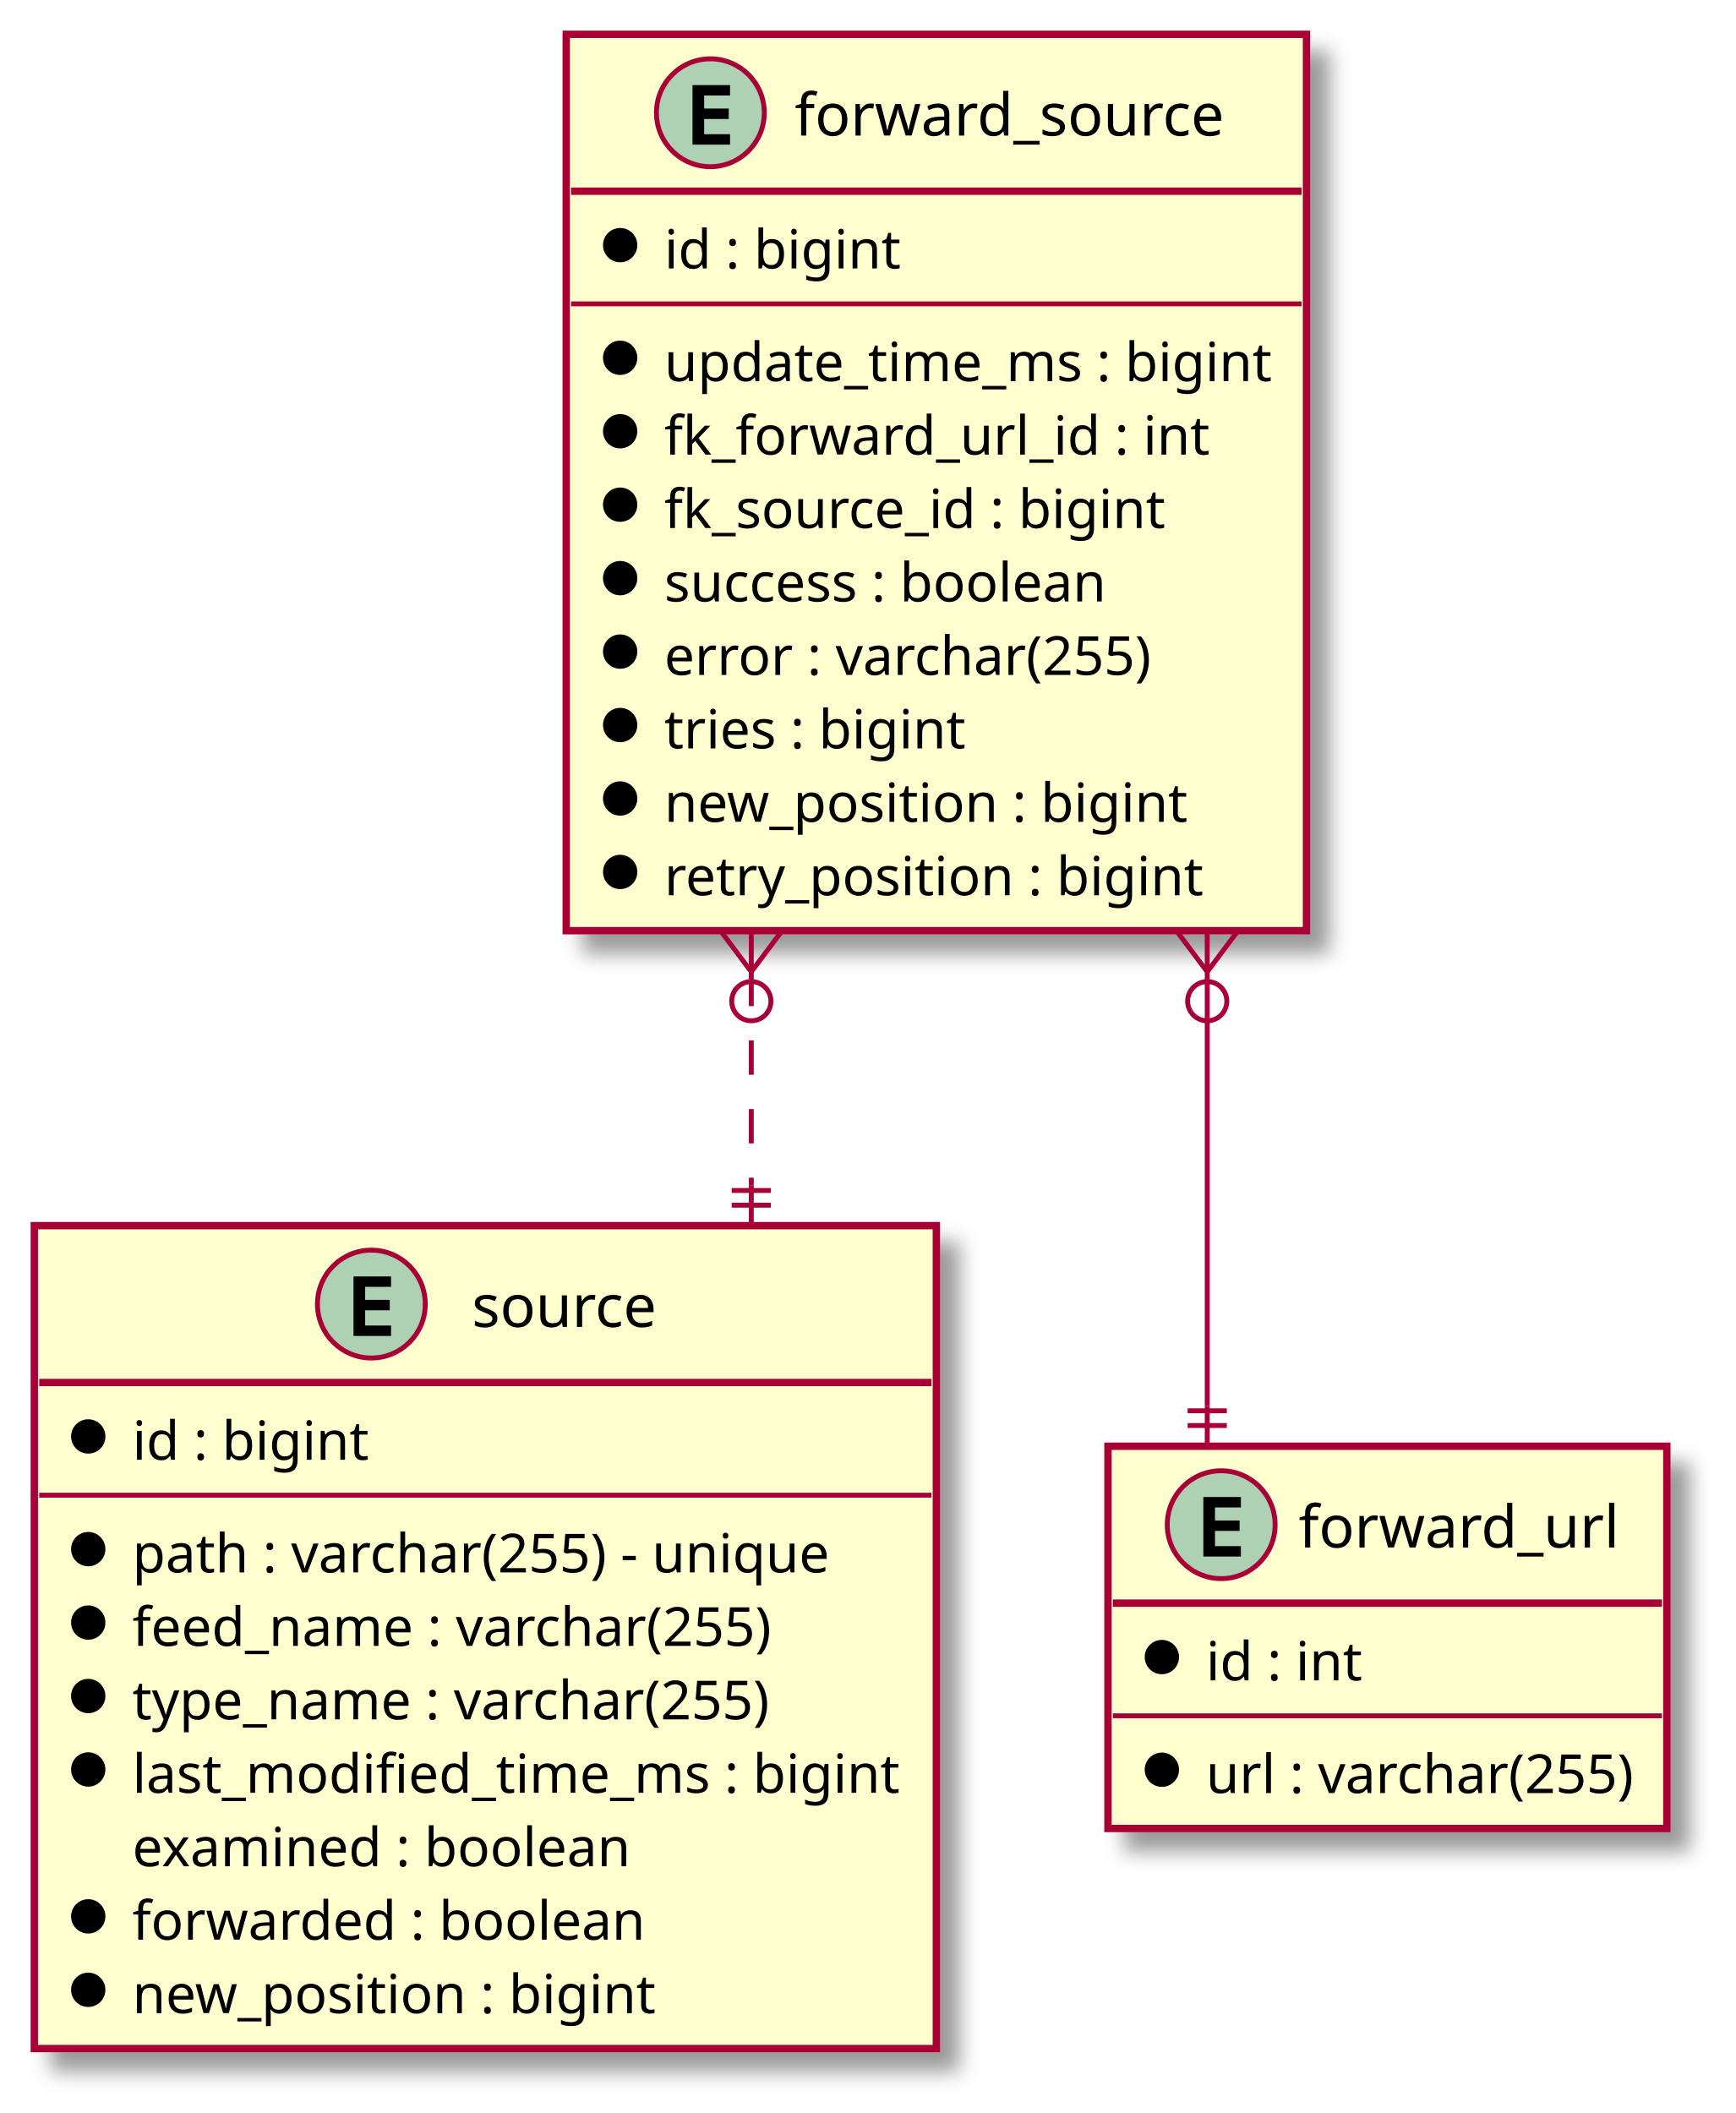
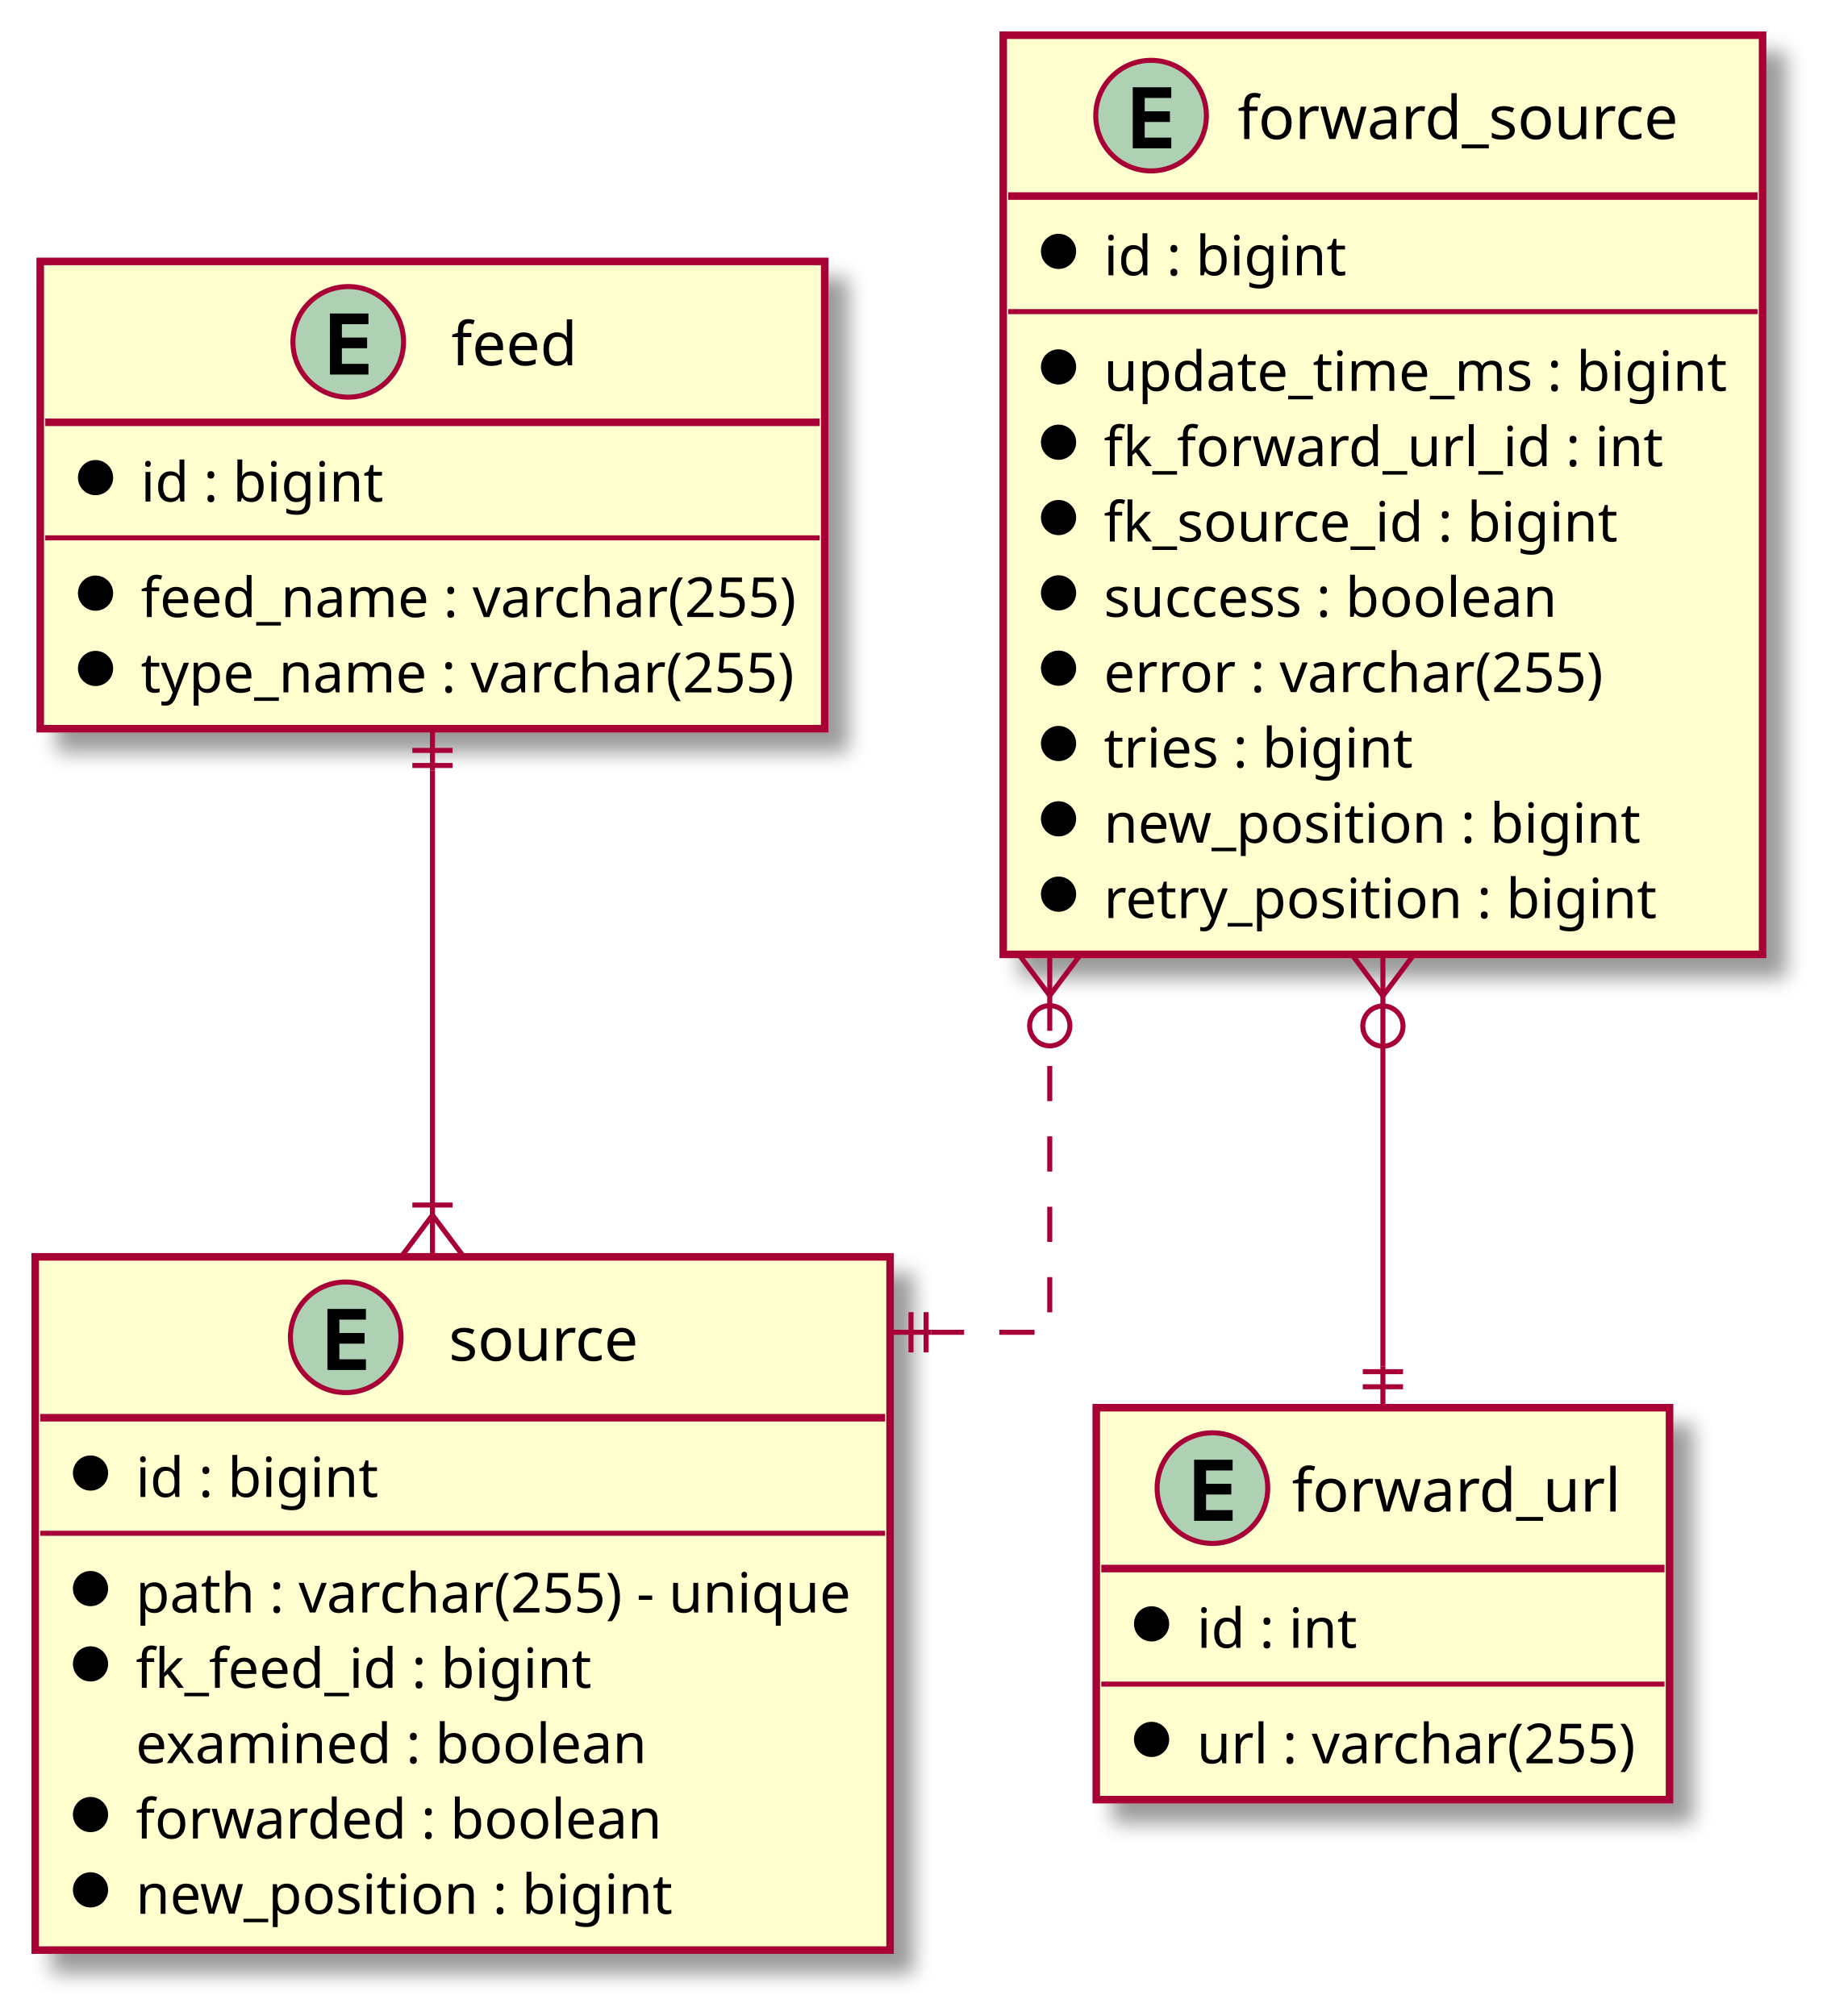
- <svg xmlns="http://www.w3.org/2000/svg" contentScriptType="application/ecmascript" contentStyleType="text/css" height="431px" preserveAspectRatio="none" style="width:354px;height:431px;background:#FFFFFF;" version="1.1" viewBox="0 0 354 431" width="354px" zoomAndPan="magnify">
+ <svg xmlns="http://www.w3.org/2000/svg" contentScriptType="application/ecmascript" contentStyleType="text/css" height="401px" preserveAspectRatio="none" style="width:364px;height:401px;background:#FFFFFF;" version="1.1" viewBox="0 0 364 401" width="364px" zoomAndPan="magnify">
  <defs>
-     <filter height="300%" id="f1abnp16vlfik5" width="300%" x="-1" y="-1">
+     <filter height="300%" id="f13nze620oujz6" width="300%" x="-1" y="-1">
      <feGaussianBlur result="blurOut" stdDeviation="2.0" />
      <feColorMatrix in="blurOut" result="blurOut2" type="matrix" values="0 0 0 0 0 0 0 0 0 0 0 0 0 0 0 0 0 0 .4 0" />
      <feOffset dx="4.0" dy="4.0" in="blurOut2" result="blurOut3" />
      <feBlend in="SourceGraphic" in2="blurOut3" mode="normal" />
    </filter>
  </defs>
  <g>
-     <rect codeLine="5" fill="#FEFECE" filter="url(#f1abnp16vlfik5)" height="167.855" id="source" style="stroke:#A80036;stroke-width:1.5;" width="184" x="7" y="250" />
-     <ellipse cx="75.75" cy="266" fill="#ADD1B2" rx="11" ry="11" style="stroke:#A80036;stroke-width:1.0;" />
-     <path d="M72.109,272.5 L72.109,260.359 L79.766,260.359 L79.766,262.484 L74.484,262.484 L74.484,265.141 L79.5,265.141 L79.5,267.266 L74.484,267.266 L74.484,270.375 L79.766,270.375 L79.766,272.5 L72.109,272.5 Z " fill="#000000" />
-     <text fill="#000000" font-family="sans-serif" font-size="12" lengthAdjust="spacing" textLength="38" x="96.25" y="270.656">source</text>
-     <line style="stroke:#A80036;stroke-width:1.5;" x1="8" x2="190" y1="282" y2="282" />
+     <rect codeLine="5" fill="#FEFECE" filter="url(#f13nze620oujz6)" height="92.946" id="feed" style="stroke:#A80036;stroke-width:1.5;" width="156" x="8" y="52" />
+     <ellipse cx="69.25" cy="68" fill="#ADD1B2" rx="11" ry="11" style="stroke:#A80036;stroke-width:1.0;" />
+     <path d="M65.609,74.5 L65.609,62.359 L73.266,62.359 L73.266,64.484 L67.984,64.484 L67.984,67.141 L73,67.141 L73,69.266 L67.984,69.266 L67.984,72.375 L73.266,72.375 L73.266,74.5 L65.609,74.5 Z " fill="#000000" />
+     <text fill="#000000" font-family="sans-serif" font-size="12" lengthAdjust="spacing" textLength="25" x="89.75" y="72.656">feed</text>
+     <line style="stroke:#A80036;stroke-width:1.5;" x1="9" x2="163" y1="84" y2="84" />
+     <ellipse cx="19" cy="95" fill="#000000" rx="3" ry="3" style="stroke:#000000;stroke-width:1.0;" />
+     <text fill="#000000" font-family="sans-serif" font-size="11" lengthAdjust="spacing" textLength="50" x="28" y="99.759">id : bigint</text>
+     <line style="stroke:#A80036;stroke-width:1.0;" x1="9" x2="163" y1="106.982" y2="106.982" />
+     <ellipse cx="19" cy="117.982" fill="#000000" rx="3" ry="3" style="stroke:#000000;stroke-width:1.0;" />
+     <text fill="#000000" font-family="sans-serif" font-size="11" lengthAdjust="spacing" textLength="130" x="28" y="122.741">feed_name : varchar(255)</text>
+     <ellipse cx="19" cy="132.964" fill="#000000" rx="3" ry="3" style="stroke:#000000;stroke-width:1.0;" />
+     <text fill="#000000" font-family="sans-serif" font-size="11" lengthAdjust="spacing" textLength="130" x="28" y="137.723">type_name : varchar(255)</text>
+     <rect codeLine="12" fill="#FEFECE" filter="url(#f13nze620oujz6)" height="137.891" id="source" style="stroke:#A80036;stroke-width:1.5;" width="170" x="7" y="250" />
+     <ellipse cx="68.75" cy="266" fill="#ADD1B2" rx="11" ry="11" style="stroke:#A80036;stroke-width:1.0;" />
+     <path d="M65.109,272.5 L65.109,260.359 L72.766,260.359 L72.766,262.484 L67.484,262.484 L67.484,265.141 L72.5,265.141 L72.5,267.266 L67.484,267.266 L67.484,270.375 L72.766,270.375 L72.766,272.5 L65.109,272.5 Z " fill="#000000" />
+     <text fill="#000000" font-family="sans-serif" font-size="12" lengthAdjust="spacing" textLength="38" x="89.25" y="270.656">source</text>
+     <line style="stroke:#A80036;stroke-width:1.5;" x1="8" x2="176" y1="282" y2="282" />
    <ellipse cx="18" cy="293" fill="#000000" rx="3" ry="3" style="stroke:#000000;stroke-width:1.0;" />
    <text fill="#000000" font-family="sans-serif" font-size="11" lengthAdjust="spacing" textLength="50" x="27" y="297.759">id : bigint</text>
-     <line style="stroke:#A80036;stroke-width:1.0;" x1="8" x2="190" y1="304.982" y2="304.982" />
+     <line style="stroke:#A80036;stroke-width:1.0;" x1="8" x2="176" y1="304.982" y2="304.982" />
    <ellipse cx="18" cy="315.982" fill="#000000" rx="3" ry="3" style="stroke:#000000;stroke-width:1.0;" />
    <text fill="#000000" font-family="sans-serif" font-size="11" lengthAdjust="spacing" textLength="144" x="27" y="320.741">path : varchar(255) - unique</text>
    <ellipse cx="18" cy="330.964" fill="#000000" rx="3" ry="3" style="stroke:#000000;stroke-width:1.0;" />
-     <text fill="#000000" font-family="sans-serif" font-size="11" lengthAdjust="spacing" textLength="130" x="27" y="335.723">feed_name : varchar(255)</text>
-     <ellipse cx="18" cy="345.946" fill="#000000" rx="3" ry="3" style="stroke:#000000;stroke-width:1.0;" />
-     <text fill="#000000" font-family="sans-serif" font-size="11" lengthAdjust="spacing" textLength="130" x="27" y="350.705">type_name : varchar(255)</text>
+     <text fill="#000000" font-family="sans-serif" font-size="11" lengthAdjust="spacing" textLength="93" x="27" y="335.723">fk_feed_id : bigint</text>
+     <text fill="#000000" font-family="sans-serif" font-size="11" lengthAdjust="spacing" textLength="103" x="27" y="350.705">examined : boolean</text>
    <ellipse cx="18" cy="360.928" fill="#000000" rx="3" ry="3" style="stroke:#000000;stroke-width:1.0;" />
-     <text fill="#000000" font-family="sans-serif" font-size="11" lengthAdjust="spacing" textLength="158" x="27" y="365.687">last_modified_time_ms : bigint</text>
-     <text fill="#000000" font-family="sans-serif" font-size="11" lengthAdjust="spacing" textLength="103" x="27" y="380.668">examined : boolean</text>
-     <ellipse cx="18" cy="390.891" fill="#000000" rx="3" ry="3" style="stroke:#000000;stroke-width:1.0;" />
-     <text fill="#000000" font-family="sans-serif" font-size="11" lengthAdjust="spacing" textLength="108" x="27" y="395.65">forwarded : boolean</text>
-     <ellipse cx="18" cy="405.873" fill="#000000" rx="3" ry="3" style="stroke:#000000;stroke-width:1.0;" />
-     <text fill="#000000" font-family="sans-serif" font-size="11" lengthAdjust="spacing" textLength="110" x="27" y="410.632">new_position : bigint</text>
-     <rect codeLine="17" fill="#FEFECE" filter="url(#f1abnp16vlfik5)" height="77.964" id="forward_url" style="stroke:#A80036;stroke-width:1.5;" width="114" x="226" y="295" />
-     <ellipse cx="249.1" cy="311" fill="#ADD1B2" rx="11" ry="11" style="stroke:#A80036;stroke-width:1.0;" />
-     <path d="M245.459,317.5 L245.459,305.359 L253.116,305.359 L253.116,307.484 L247.834,307.484 L247.834,310.141 L252.85,310.141 L252.85,312.266 L247.834,312.266 L247.834,315.375 L253.116,315.375 L253.116,317.5 L245.459,317.5 Z " fill="#000000" />
-     <text fill="#000000" font-family="sans-serif" font-size="12" lengthAdjust="spacing" textLength="64" x="264.9" y="315.656">forward_url</text>
-     <line style="stroke:#A80036;stroke-width:1.5;" x1="227" x2="339" y1="327" y2="327" />
-     <ellipse cx="237" cy="338" fill="#000000" rx="3" ry="3" style="stroke:#000000;stroke-width:1.0;" />
-     <text fill="#000000" font-family="sans-serif" font-size="11" lengthAdjust="spacing" textLength="33" x="246" y="342.759">id : int</text>
-     <line style="stroke:#A80036;stroke-width:1.0;" x1="227" x2="339" y1="349.982" y2="349.982" />
-     <ellipse cx="237" cy="360.982" fill="#000000" rx="3" ry="3" style="stroke:#000000;stroke-width:1.0;" />
-     <text fill="#000000" font-family="sans-serif" font-size="11" lengthAdjust="spacing" textLength="88" x="246" y="365.741">url : varchar(255)</text>
-     <rect codeLine="23" fill="#FEFECE" filter="url(#f1abnp16vlfik5)" height="182.837" id="forward_source" style="stroke:#A80036;stroke-width:1.5;" width="151" x="115.5" y="7" />
-     <ellipse cx="144.9" cy="23" fill="#ADD1B2" rx="11" ry="11" style="stroke:#A80036;stroke-width:1.0;" />
-     <path d="M141.259,29.5 L141.259,17.359 L148.916,17.359 L148.916,19.484 L143.634,19.484 L143.634,22.141 L148.65,22.141 L148.65,24.266 L143.634,24.266 L143.634,27.375 L148.916,27.375 L148.916,29.5 L141.259,29.5 Z " fill="#000000" />
-     <text fill="#000000" font-family="sans-serif" font-size="12" lengthAdjust="spacing" textLength="87" x="162.1" y="27.656">forward_source</text>
-     <line style="stroke:#A80036;stroke-width:1.5;" x1="116.5" x2="265.5" y1="39" y2="39" />
-     <ellipse cx="126.5" cy="50" fill="#000000" rx="3" ry="3" style="stroke:#000000;stroke-width:1.0;" />
-     <text fill="#000000" font-family="sans-serif" font-size="11" lengthAdjust="spacing" textLength="50" x="135.5" y="54.759">id : bigint</text>
-     <line style="stroke:#A80036;stroke-width:1.0;" x1="116.5" x2="265.5" y1="61.982" y2="61.982" />
-     <ellipse cx="126.5" cy="72.982" fill="#000000" rx="3" ry="3" style="stroke:#000000;stroke-width:1.0;" />
-     <text fill="#000000" font-family="sans-serif" font-size="11" lengthAdjust="spacing" textLength="125" x="135.5" y="77.741">update_time_ms : bigint</text>
-     <ellipse cx="126.5" cy="87.964" fill="#000000" rx="3" ry="3" style="stroke:#000000;stroke-width:1.0;" />
-     <text fill="#000000" font-family="sans-serif" font-size="11" lengthAdjust="spacing" textLength="116" x="135.5" y="92.723">fk_forward_url_id : int</text>
-     <ellipse cx="126.5" cy="102.946" fill="#000000" rx="3" ry="3" style="stroke:#000000;stroke-width:1.0;" />
-     <text fill="#000000" font-family="sans-serif" font-size="11" lengthAdjust="spacing" textLength="105" x="135.5" y="107.705">fk_source_id : bigint</text>
-     <ellipse cx="126.5" cy="117.928" fill="#000000" rx="3" ry="3" style="stroke:#000000;stroke-width:1.0;" />
-     <text fill="#000000" font-family="sans-serif" font-size="11" lengthAdjust="spacing" textLength="90" x="135.5" y="122.686">success : boolean</text>
-     <ellipse cx="126.5" cy="132.909" fill="#000000" rx="3" ry="3" style="stroke:#000000;stroke-width:1.0;" />
-     <text fill="#000000" font-family="sans-serif" font-size="11" lengthAdjust="spacing" textLength="101" x="135.5" y="137.668">error : varchar(255)</text>
-     <ellipse cx="126.5" cy="147.891" fill="#000000" rx="3" ry="3" style="stroke:#000000;stroke-width:1.0;" />
-     <text fill="#000000" font-family="sans-serif" font-size="11" lengthAdjust="spacing" textLength="63" x="135.5" y="152.65">tries : bigint</text>
-     <ellipse cx="126.5" cy="162.873" fill="#000000" rx="3" ry="3" style="stroke:#000000;stroke-width:1.0;" />
-     <text fill="#000000" font-family="sans-serif" font-size="11" lengthAdjust="spacing" textLength="110" x="135.5" y="167.632">new_position : bigint</text>
-     <ellipse cx="126.5" cy="177.855" fill="#000000" rx="3" ry="3" style="stroke:#000000;stroke-width:1.0;" />
-     <text fill="#000000" font-family="sans-serif" font-size="11" lengthAdjust="spacing" textLength="114" x="135.5" y="182.614">retry_position : bigint</text>
-     <path codeLine="36" d="M246.25,198.22 C246.25,198.22 246.25,286.77 246.25,286.77 " fill="none" id="forward_source-forward_url" style="stroke:#A80036;stroke-width:1.0;" />
-     <line style="stroke:#A80036;stroke-width:1.0;" x1="250.25" x2="242.25" y1="290.77" y2="290.77" />
-     <line style="stroke:#A80036;stroke-width:1.0;" x1="250.25" x2="242.25" y1="287.77" y2="287.77" />
-     <line style="stroke:#A80036;stroke-width:1.0;" x1="246.25" x2="246.25" y1="286.77" y2="294.77" />
-     <line style="stroke:#A80036;stroke-width:1.0;" x1="246.25" x2="240.25" y1="198.22" y2="190.22" />
-     <line style="stroke:#A80036;stroke-width:1.0;" x1="246.25" x2="252.25" y1="198.22" y2="190.22" />
-     <line style="stroke:#A80036;stroke-width:1.0;" x1="246.25" x2="246.25" y1="198.22" y2="190.22" />
-     <ellipse cx="246.25" cy="204.22" rx="4" ry="4" style="stroke:#A80036;stroke-width:1.0;fill:none;" />
-     <path codeLine="37" d="M153.25,198.22 C153.25,198.22 153.25,241.83 153.25,241.83 " fill="none" id="forward_source-source" style="stroke:#A80036;stroke-width:1.0;stroke-dasharray:7.0,7.0;" />
-     <line style="stroke:#A80036;stroke-width:1.0;" x1="157.25" x2="149.25" y1="245.83" y2="245.83" />
-     <line style="stroke:#A80036;stroke-width:1.0;" x1="157.25" x2="149.25" y1="242.83" y2="242.83" />
-     <line style="stroke:#A80036;stroke-width:1.0;" x1="153.25" x2="153.25" y1="241.83" y2="249.83" />
-     <line style="stroke:#A80036;stroke-width:1.0;" x1="153.25" x2="147.25" y1="198.22" y2="190.22" />
-     <line style="stroke:#A80036;stroke-width:1.0;" x1="153.25" x2="159.25" y1="198.22" y2="190.22" />
-     <line style="stroke:#A80036;stroke-width:1.0;" x1="153.25" x2="153.25" y1="198.22" y2="190.22" />
-     <ellipse cx="153.25" cy="204.22" rx="4" ry="4" style="stroke:#A80036;stroke-width:1.0;fill:none;" />
+     <text fill="#000000" font-family="sans-serif" font-size="11" lengthAdjust="spacing" textLength="108" x="27" y="365.687">forwarded : boolean</text>
+     <ellipse cx="18" cy="375.909" fill="#000000" rx="3" ry="3" style="stroke:#000000;stroke-width:1.0;" />
+     <text fill="#000000" font-family="sans-serif" font-size="11" lengthAdjust="spacing" textLength="110" x="27" y="380.668">new_position : bigint</text>
+     <rect codeLine="22" fill="#FEFECE" filter="url(#f13nze620oujz6)" height="77.964" id="forward_url" style="stroke:#A80036;stroke-width:1.5;" width="114" x="218" y="280" />
+     <ellipse cx="241.1" cy="296" fill="#ADD1B2" rx="11" ry="11" style="stroke:#A80036;stroke-width:1.0;" />
+     <path d="M237.459,302.5 L237.459,290.359 L245.116,290.359 L245.116,292.484 L239.834,292.484 L239.834,295.141 L244.85,295.141 L244.85,297.266 L239.834,297.266 L239.834,300.375 L245.116,300.375 L245.116,302.5 L237.459,302.5 Z " fill="#000000" />
+     <text fill="#000000" font-family="sans-serif" font-size="12" lengthAdjust="spacing" textLength="64" x="256.9" y="300.656">forward_url</text>
+     <line style="stroke:#A80036;stroke-width:1.5;" x1="219" x2="331" y1="312" y2="312" />
+     <ellipse cx="229" cy="323" fill="#000000" rx="3" ry="3" style="stroke:#000000;stroke-width:1.0;" />
+     <text fill="#000000" font-family="sans-serif" font-size="11" lengthAdjust="spacing" textLength="33" x="238" y="327.759">id : int</text>
+     <line style="stroke:#A80036;stroke-width:1.0;" x1="219" x2="331" y1="334.982" y2="334.982" />
+     <ellipse cx="229" cy="345.982" fill="#000000" rx="3" ry="3" style="stroke:#000000;stroke-width:1.0;" />
+     <text fill="#000000" font-family="sans-serif" font-size="11" lengthAdjust="spacing" textLength="88" x="238" y="350.741">url : varchar(255)</text>
+     <rect codeLine="28" fill="#FEFECE" filter="url(#f13nze620oujz6)" height="182.837" id="forward_source" style="stroke:#A80036;stroke-width:1.5;" width="151" x="199.5" y="7" />
+     <ellipse cx="228.9" cy="23" fill="#ADD1B2" rx="11" ry="11" style="stroke:#A80036;stroke-width:1.0;" />
+     <path d="M225.259,29.5 L225.259,17.359 L232.916,17.359 L232.916,19.484 L227.634,19.484 L227.634,22.141 L232.65,22.141 L232.65,24.266 L227.634,24.266 L227.634,27.375 L232.916,27.375 L232.916,29.5 L225.259,29.5 Z " fill="#000000" />
+     <text fill="#000000" font-family="sans-serif" font-size="12" lengthAdjust="spacing" textLength="87" x="246.1" y="27.656">forward_source</text>
+     <line style="stroke:#A80036;stroke-width:1.5;" x1="200.5" x2="349.5" y1="39" y2="39" />
+     <ellipse cx="210.5" cy="50" fill="#000000" rx="3" ry="3" style="stroke:#000000;stroke-width:1.0;" />
+     <text fill="#000000" font-family="sans-serif" font-size="11" lengthAdjust="spacing" textLength="50" x="219.5" y="54.759">id : bigint</text>
+     <line style="stroke:#A80036;stroke-width:1.0;" x1="200.5" x2="349.5" y1="61.982" y2="61.982" />
+     <ellipse cx="210.5" cy="72.982" fill="#000000" rx="3" ry="3" style="stroke:#000000;stroke-width:1.0;" />
+     <text fill="#000000" font-family="sans-serif" font-size="11" lengthAdjust="spacing" textLength="125" x="219.5" y="77.741">update_time_ms : bigint</text>
+     <ellipse cx="210.5" cy="87.964" fill="#000000" rx="3" ry="3" style="stroke:#000000;stroke-width:1.0;" />
+     <text fill="#000000" font-family="sans-serif" font-size="11" lengthAdjust="spacing" textLength="116" x="219.5" y="92.723">fk_forward_url_id : int</text>
+     <ellipse cx="210.5" cy="102.946" fill="#000000" rx="3" ry="3" style="stroke:#000000;stroke-width:1.0;" />
+     <text fill="#000000" font-family="sans-serif" font-size="11" lengthAdjust="spacing" textLength="105" x="219.5" y="107.705">fk_source_id : bigint</text>
+     <ellipse cx="210.5" cy="117.928" fill="#000000" rx="3" ry="3" style="stroke:#000000;stroke-width:1.0;" />
+     <text fill="#000000" font-family="sans-serif" font-size="11" lengthAdjust="spacing" textLength="90" x="219.5" y="122.686">success : boolean</text>
+     <ellipse cx="210.5" cy="132.909" fill="#000000" rx="3" ry="3" style="stroke:#000000;stroke-width:1.0;" />
+     <text fill="#000000" font-family="sans-serif" font-size="11" lengthAdjust="spacing" textLength="101" x="219.5" y="137.668">error : varchar(255)</text>
+     <ellipse cx="210.5" cy="147.891" fill="#000000" rx="3" ry="3" style="stroke:#000000;stroke-width:1.0;" />
+     <text fill="#000000" font-family="sans-serif" font-size="11" lengthAdjust="spacing" textLength="63" x="219.5" y="152.65">tries : bigint</text>
+     <ellipse cx="210.5" cy="162.873" fill="#000000" rx="3" ry="3" style="stroke:#000000;stroke-width:1.0;" />
+     <text fill="#000000" font-family="sans-serif" font-size="11" lengthAdjust="spacing" textLength="110" x="219.5" y="167.632">new_position : bigint</text>
+     <ellipse cx="210.5" cy="177.855" fill="#000000" rx="3" ry="3" style="stroke:#000000;stroke-width:1.0;" />
+     <text fill="#000000" font-family="sans-serif" font-size="11" lengthAdjust="spacing" textLength="114" x="219.5" y="182.614">retry_position : bigint</text>
+     <path codeLine="41" d="M86,153.26 C86,153.26 86,241.69 86,241.69 " fill="none" id="feed-source" style="stroke:#A80036;stroke-width:1.0;" />
+     <line style="stroke:#A80036;stroke-width:1.0;" x1="86" x2="92" y1="241.69" y2="249.69" />
+     <line style="stroke:#A80036;stroke-width:1.0;" x1="86" x2="80" y1="241.69" y2="249.69" />
+     <line style="stroke:#A80036;stroke-width:1.0;" x1="86" x2="86" y1="241.69" y2="249.69" />
+     <line style="stroke:#A80036;stroke-width:1.0;" x1="90" x2="82" y1="239.69" y2="239.69" />
+     <line style="stroke:#A80036;stroke-width:1.0;" x1="82" x2="90" y1="149.26" y2="149.26" />
+     <line style="stroke:#A80036;stroke-width:1.0;" x1="82" x2="90" y1="152.26" y2="152.26" />
+     <line style="stroke:#A80036;stroke-width:1.0;" x1="86" x2="86" y1="153.26" y2="145.26" />
+     <path codeLine="43" d="M275,198.1 C275,198.1 275,271.84 275,271.84 " fill="none" id="forward_source-forward_url" style="stroke:#A80036;stroke-width:1.0;" />
+     <line style="stroke:#A80036;stroke-width:1.0;" x1="279" x2="271" y1="275.84" y2="275.84" />
+     <line style="stroke:#A80036;stroke-width:1.0;" x1="279" x2="271" y1="272.84" y2="272.84" />
+     <line style="stroke:#A80036;stroke-width:1.0;" x1="275" x2="275" y1="271.84" y2="279.84" />
+     <line style="stroke:#A80036;stroke-width:1.0;" x1="275" x2="269" y1="198.1" y2="190.1" />
+     <line style="stroke:#A80036;stroke-width:1.0;" x1="275" x2="281" y1="198.1" y2="190.1" />
+     <line style="stroke:#A80036;stroke-width:1.0;" x1="275" x2="275" y1="198.1" y2="190.1" />
+     <ellipse cx="275" cy="204.1" rx="4" ry="4" style="stroke:#A80036;stroke-width:1.0;fill:none;" />
+     <path codeLine="44" d="M208.75,198.03 C208.75,198.03 208.75,265 208.75,265 C208.75,265 185.16,265 185.16,265 " fill="none" id="forward_source-source" style="stroke:#A80036;stroke-width:1.0;stroke-dasharray:7.0,7.0;" />
+     <line style="stroke:#A80036;stroke-width:1.0;" x1="181.16" x2="181.16" y1="269" y2="261" />
+     <line style="stroke:#A80036;stroke-width:1.0;" x1="184.16" x2="184.16" y1="269" y2="261" />
+     <line style="stroke:#A80036;stroke-width:1.0;" x1="185.16" x2="177.16" y1="265" y2="265" />
+     <line style="stroke:#A80036;stroke-width:1.0;" x1="208.75" x2="202.75" y1="198.03" y2="190.03" />
+     <line style="stroke:#A80036;stroke-width:1.0;" x1="208.75" x2="214.75" y1="198.03" y2="190.03" />
+     <line style="stroke:#A80036;stroke-width:1.0;" x1="208.75" x2="208.75" y1="198.03" y2="190.03" />
+     <ellipse cx="208.75" cy="204.03" rx="4" ry="4" style="stroke:#A80036;stroke-width:1.0;fill:none;" />
  </g>
</svg>
